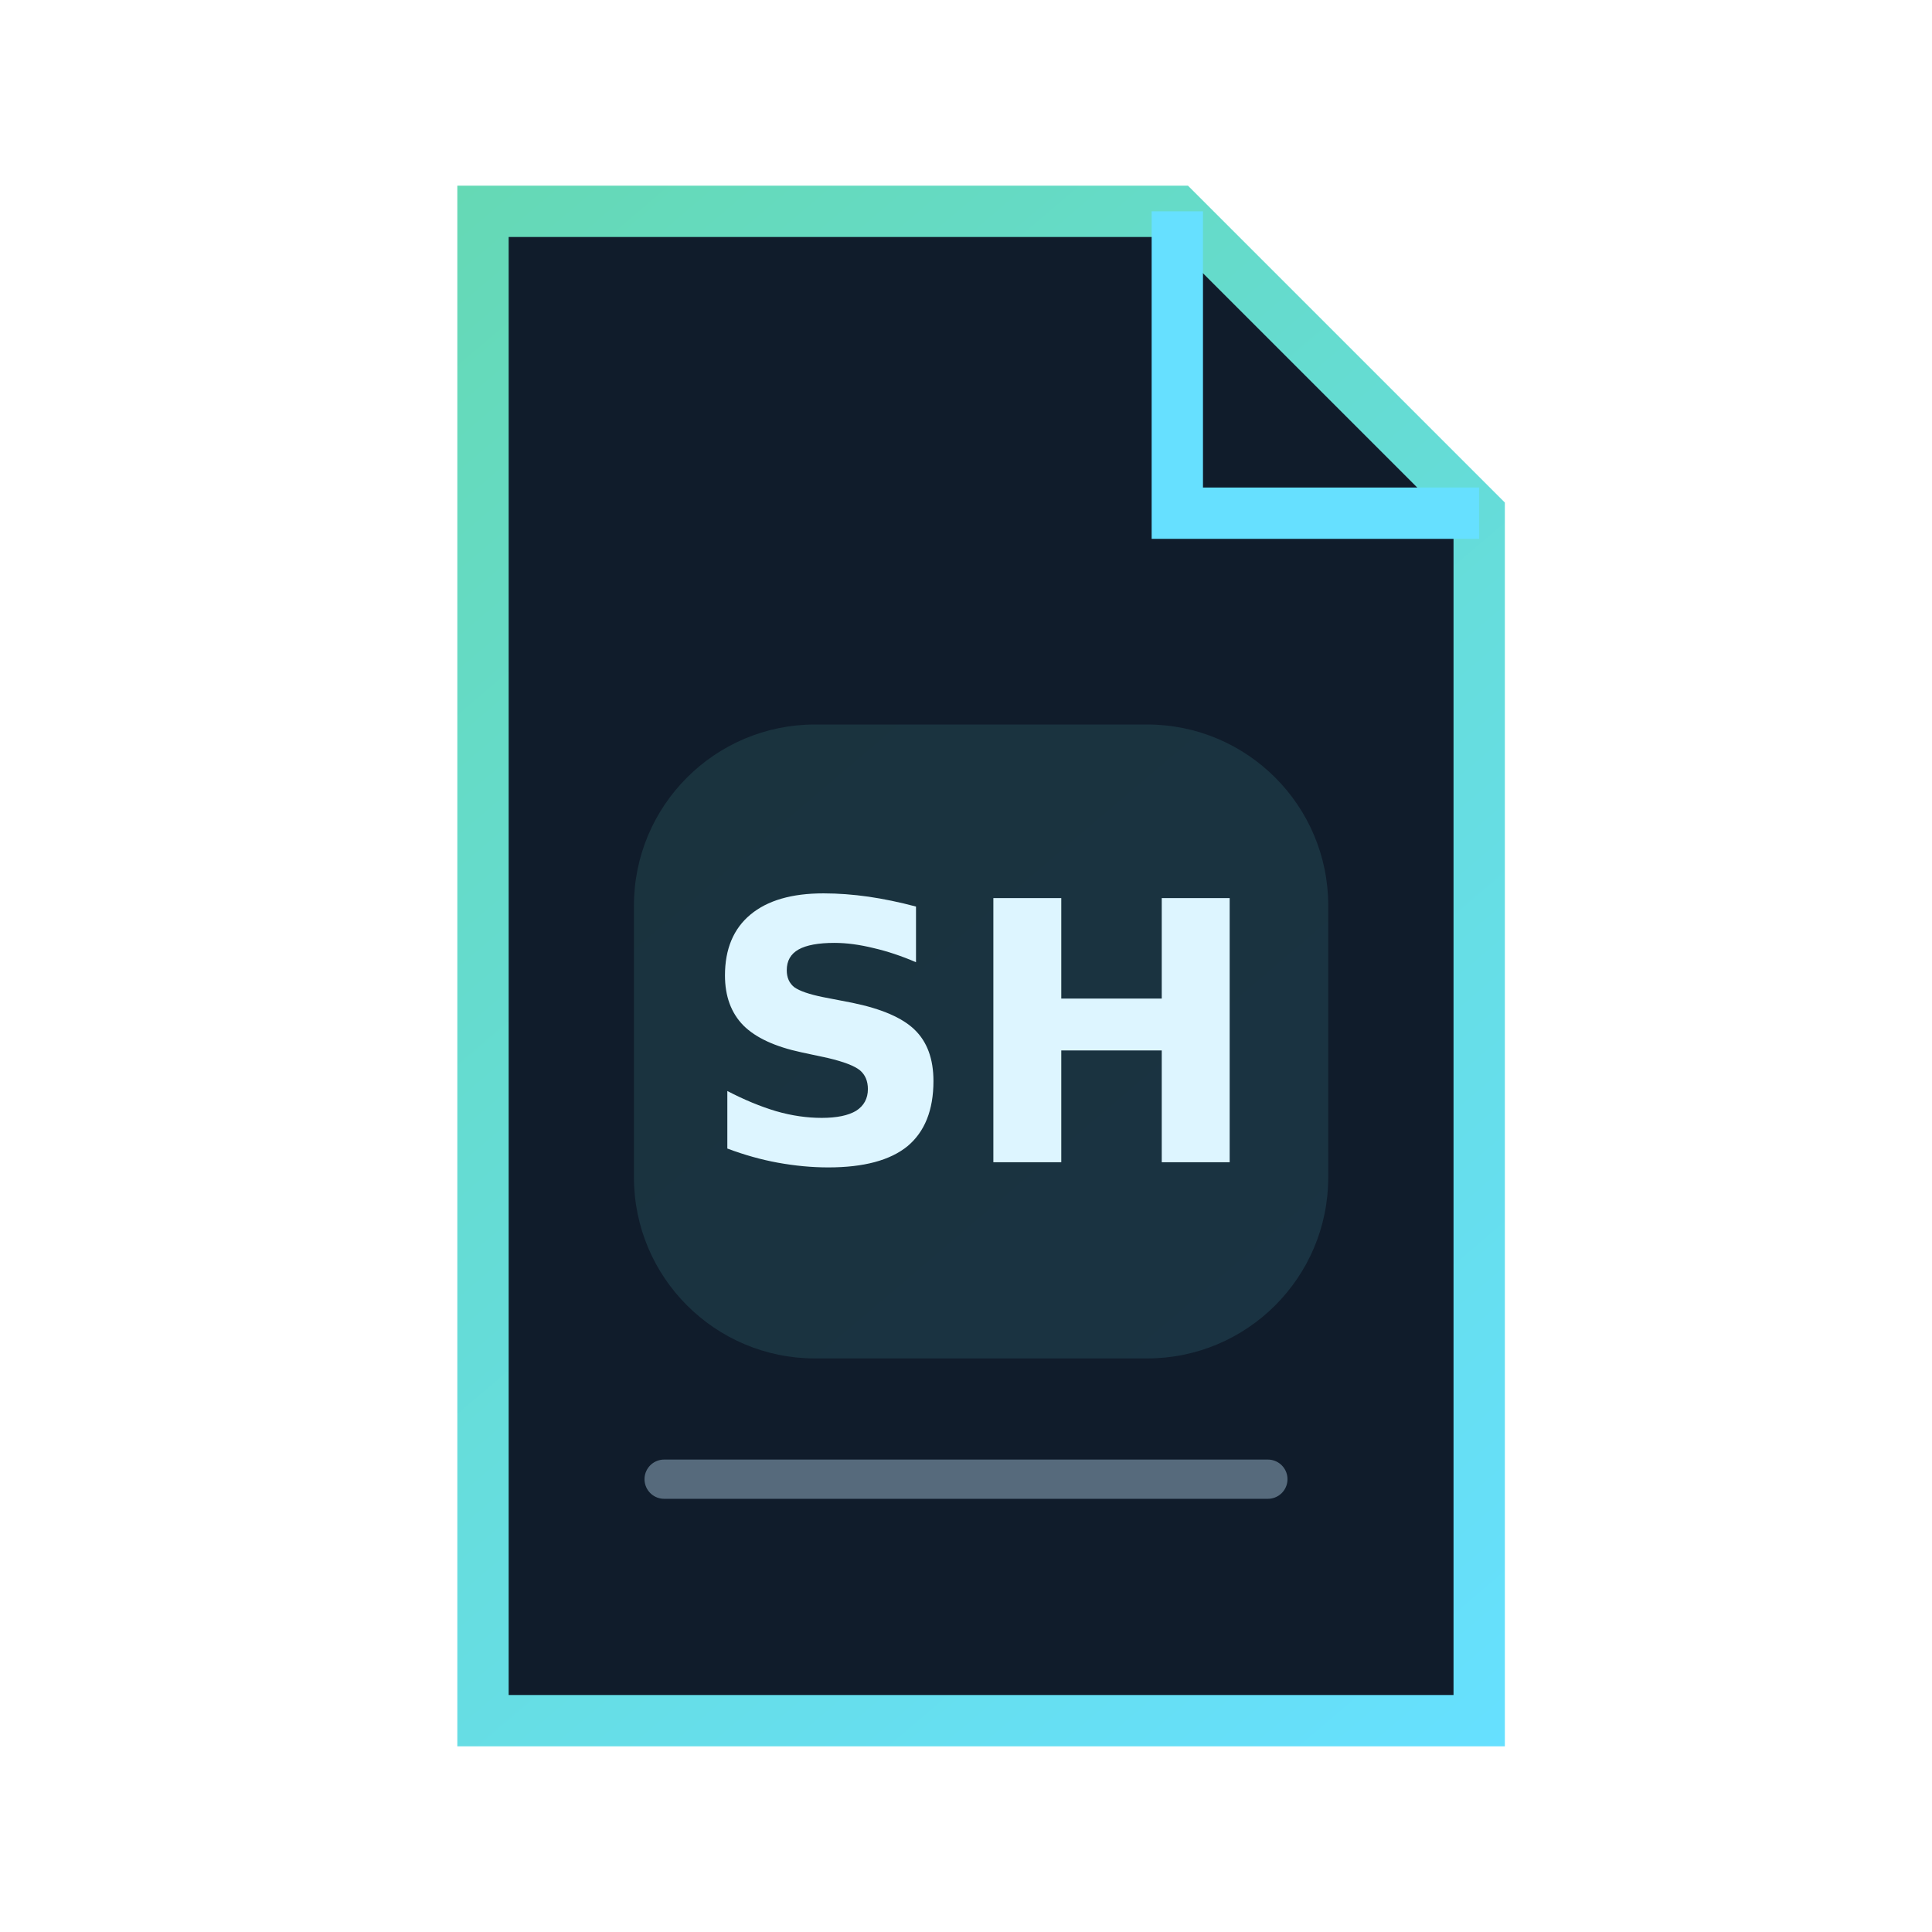
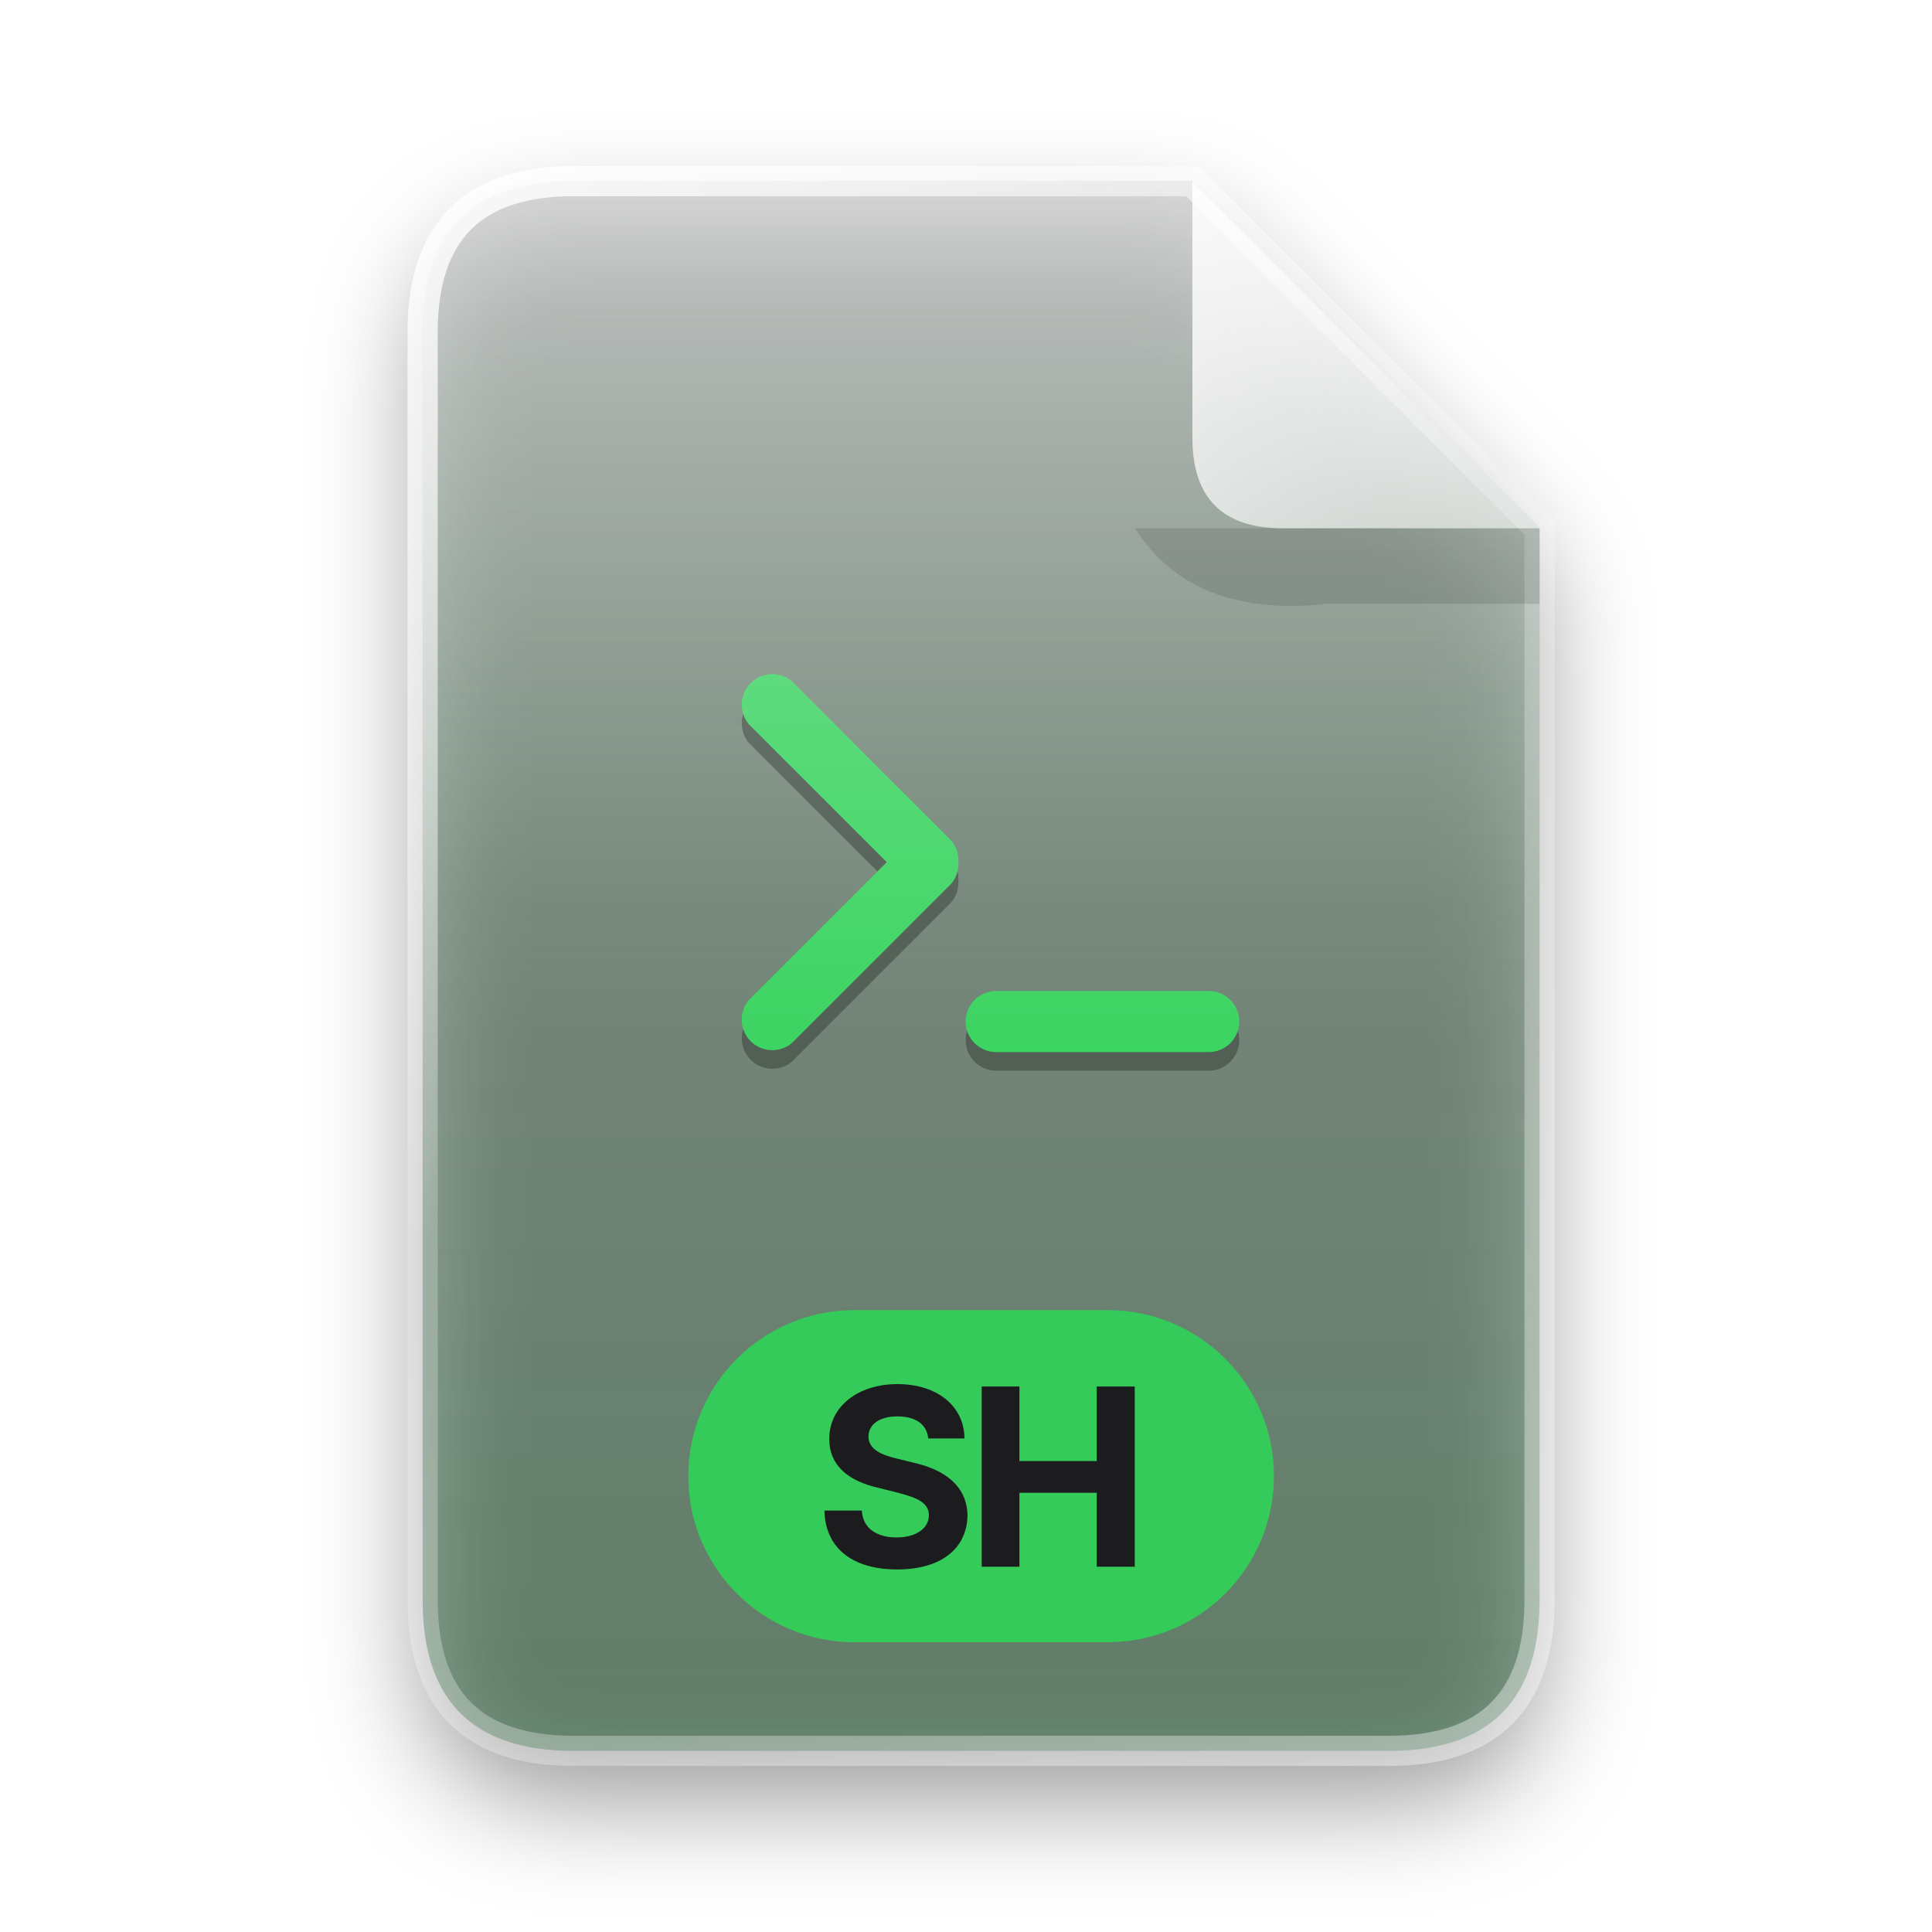
<svg xmlns="http://www.w3.org/2000/svg" width="64" height="64" viewBox="0 0 64 64">
  <defs>
-     <linearGradient id="g" x1="12" y1="9" x2="52" y2="56" gradientUnits="userSpaceOnUse">
-       <stop offset="0" stop-color="#65D9B5" />
-       <stop offset="1" stop-color="#66E0FF" />
+     <filter id="shadow" x="-20%" y="-20%" width="140%" height="150%">
+       <feGaussianBlur stdDeviation="1.8" />
+     </filter>
+     <linearGradient id="sheet" x1="0" y1="6" x2="0" y2="58" gradientUnits="userSpaceOnUse">
+       <stop offset="0" stop-color="#FFFFFF" stop-opacity=".46" />
+       <stop offset=".55" stop-color="#8DE6A3" stop-opacity=".2" />
+       <stop offset="1" stop-color="#30D158" stop-opacity=".18" />
+     </linearGradient>
+     <linearGradient id="rim" x1="14" y1="6" x2="51" y2="58" gradientUnits="userSpaceOnUse">
+       <stop offset="0" stop-color="#FFFFFF" stop-opacity=".85" />
+       <stop offset=".45" stop-color="#FFFFFF" stop-opacity=".22" />
+       <stop offset="1" stop-color="#FFFFFF" stop-opacity=".4" />
+     </linearGradient>
+     <linearGradient id="sheen" x1="0" y1="6" x2="0" y2="30" gradientUnits="userSpaceOnUse">
+       <stop offset="0" stop-color="#FFFFFF" stop-opacity=".22" />
+       <stop offset="1" stop-color="#FFFFFF" stop-opacity="0" />
+     </linearGradient>
+     <linearGradient id="fold" x1="39" y1="6" x2="51" y2="18" gradientUnits="userSpaceOnUse">
+       <stop offset="0" stop-color="#FFFFFF" stop-opacity=".9" />
+       <stop offset="1" stop-color="#FFFFFF" stop-opacity=".45" />
+     </linearGradient>
+     <linearGradient id="ink" x1="0" y1="0" x2="0" y2="24" gradientUnits="userSpaceOnUse">
+       <stop offset="0" stop-color="#6ADE87" />
+       <stop offset="1" stop-color="#30D158" />
    </linearGradient>
  </defs>
-   <path d="M16 7h23l10 10v40H16z" fill="#101C2B" stroke="url(#g)" stroke-width="1.7" />
-   <path d="M39 7v10h10" fill="none" stroke="#66E0FF" stroke-width="1.7" />
-   <rect x="21" y="24" width="23" height="21" rx="6" fill="url(#g)" opacity=".12" />
-   <text x="32.5" y="38.5" text-anchor="middle" font-family="DejaVu Sans, sans-serif" font-size="12" font-weight="700" fill="#DDF5FF">SH</text>
-   <path d="M22 49h20" stroke="#C7E9FF" stroke-width="1.3" opacity=".38" stroke-linecap="round" />
+   <path d="M19,6H39.5L51,17.5V53Q51,58 46,58H19Q14,58 14,53V11Q14,6 19,6Z" fill="#000" opacity=".4" filter="url(#shadow)" transform="translate(0,1.6)" />
+   <path d="M19,6H39.5L51,17.5V53Q51,58 46,58H19Q14,58 14,53V11Q14,6 19,6Z" fill="#2C2C2E" fill-opacity=".42" />
+   <path d="M19,6H39.5L51,17.5V53Q51,58 46,58H19Q14,58 14,53V11Q14,6 19,6Z" fill="url(#sheet)" />
+   <path d="M19,6H39.5L51,17.5V53Q51,58 46,58H19Q14,58 14,53V11Q14,6 19,6Z" fill="url(#sheen)" />
+   <path d="M19,6H39.5L51,17.5V53Q51,58 46,58H19Q14,58 14,53V11Q14,6 19,6Z" fill="none" stroke="url(#rim)" stroke-width="1" />
+   <path d="M37.6,17.5Q39.5,20.5 44,20H51V17.5Z" fill="#000" opacity=".12" />
+   <path d="M39.5,6V14.5Q39.5,17.5 42.5,17.5H51Z" fill="url(#fold)" />
+   <g transform="translate(22,18) scale(0.88)">
+     <path fill="#000000" fill-opacity=".28" transform="translate(0,.7)" d="M4.81,5.19L10.81,11.19A1.15,1.15 0 0 1 9.19,12.81L3.19,6.81A1.15,1.15 0 0 1 4.81,5.19ZM10.81,12.81L4.81,18.81A1.15,1.15 0 0 1 3.19,17.19L9.19,11.19A1.15,1.15 0 0 1 10.81,12.81ZM12.5,16.85L20.5,16.85A1.15,1.15 0 0 1 20.5,19.15L12.5,19.15A1.15,1.15 0 0 1 12.5,16.85Z" />
+     <path fill="url(#ink)" d="M4.81,5.19L10.81,11.19A1.15,1.15 0 0 1 9.19,12.81L3.19,6.81A1.15,1.15 0 0 1 4.81,5.19ZM10.81,12.81L4.81,18.81A1.15,1.15 0 0 1 3.19,17.19L9.19,11.19A1.15,1.15 0 0 1 10.81,12.81ZM12.5,16.85L20.5,16.85A1.15,1.15 0 0 1 20.5,19.15L12.5,19.15A1.15,1.15 0 0 1 12.5,16.85Z" />
+   </g>
+   <path d="M28.3,43.4H36.7A5.5,5.5 0 0 1 42.2,48.9V48.9A5.5,5.5 0 0 1 36.7,54.4H28.3A5.5,5.5 0 0 1 22.8,48.9V48.9A5.5,5.5 0 0 1 28.3,43.4Z" fill="#30D158" fill-opacity=".92" />
+   <path transform="translate(27,44.9)" d="M3.75,2.75L4.95,2.75C4.94,1.69,4.06,0.95,2.73,0.95C1.42,0.95,0.47,1.69,0.47,2.77C0.47,3.64,1.09,4.16,2.11,4.39L2.75,4.55C3.41,4.72,3.77,4.89,3.77,5.3C3.77,5.73,3.34,6.03,2.7,6.03C2.05,6.03,1.58,5.73,1.55,5.14L0.31,5.14C0.34,6.42,1.28,7.09,2.72,7.09C4.19,7.09,5.03,6.39,5.05,5.3C5.03,4.31,4.28,3.78,3.25,3.55L2.72,3.42C2.2,3.3,1.77,3.11,1.77,2.69C1.77,2.3,2.11,2.02,2.73,2.02C3.33,2.02,3.7,2.28,3.75,2.75ZM5.52,7L6.77,7L6.77,4.55L9.33,4.55L9.33,7L10.59,7L10.59,1.03L9.33,1.03L9.33,3.5L6.77,3.5L6.77,1.03L5.52,1.03ZM11,7" fill="#1C1C1E" />
</svg>
